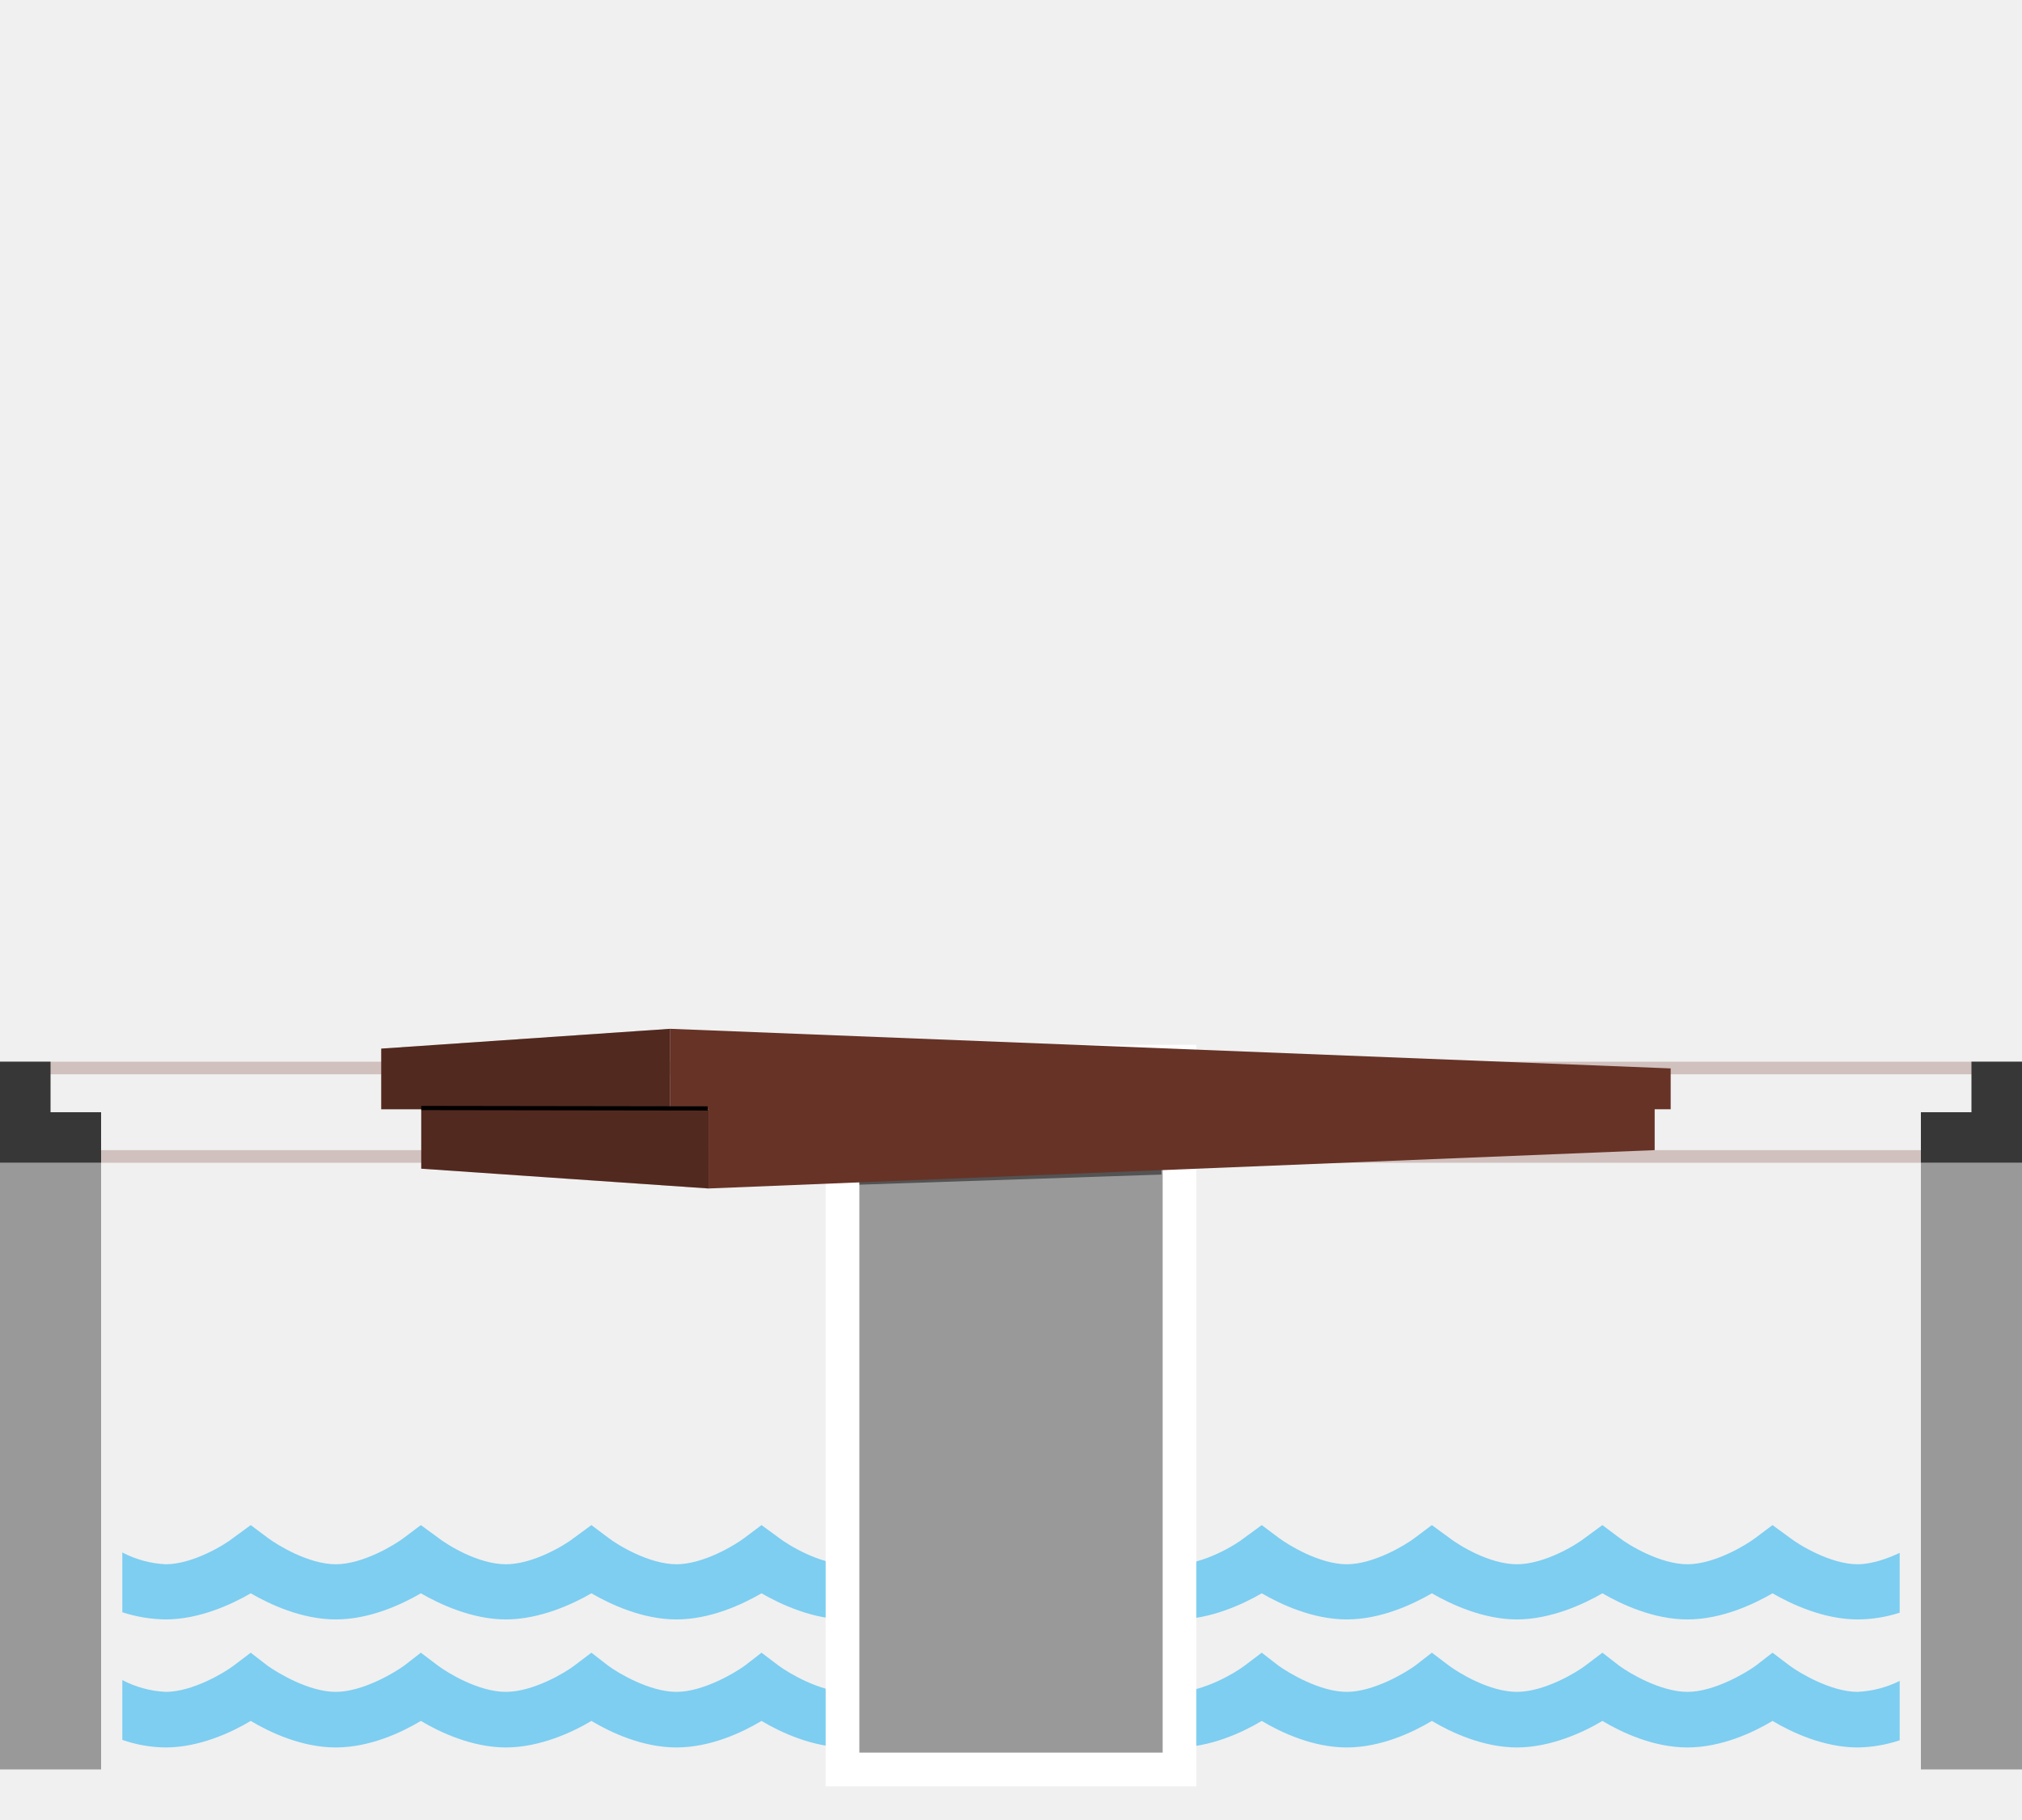
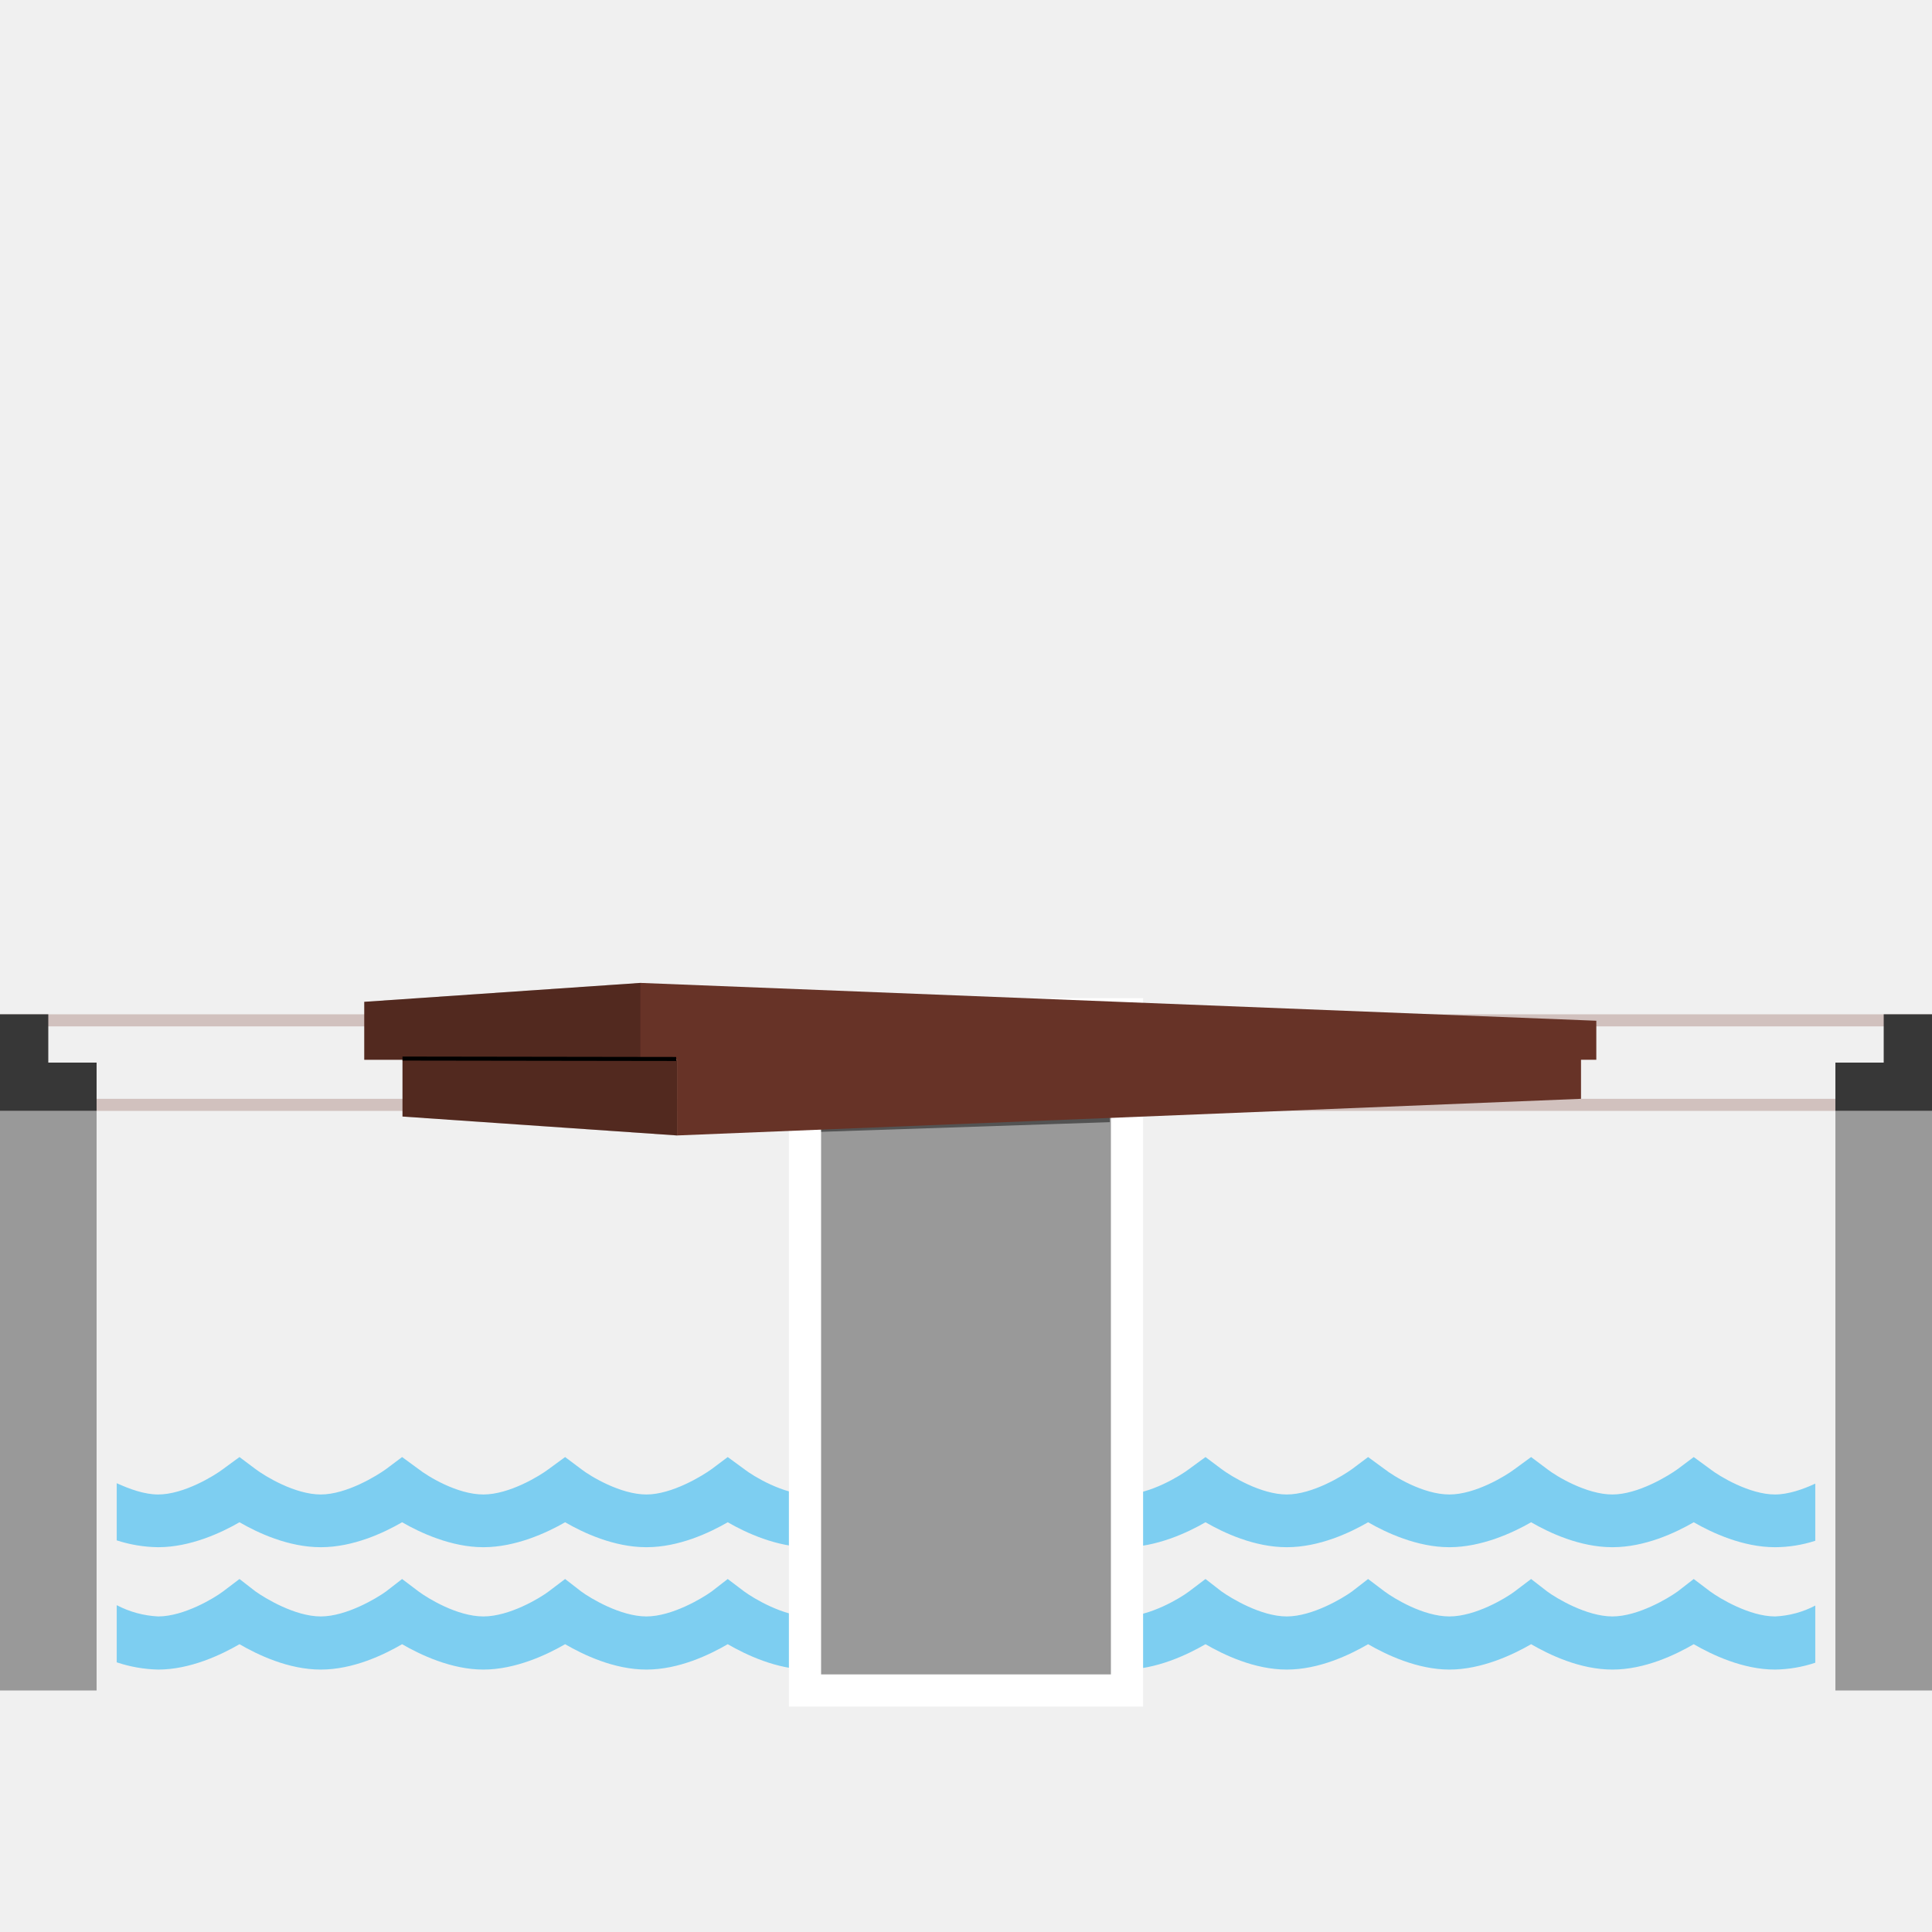
- <svg xmlns="http://www.w3.org/2000/svg" xmlns:xlink="http://www.w3.org/1999/xlink" id="77b4a7e7-2d79-496f-82ed-4352d0efadbc" data-name="Layer 1" width="480" height="432" viewBox="0 0 480 432">
-   <defs>
-     <symbol id="4c195016-b216-4e71-9183-ea4b94f823ed" data-name="golven" viewBox="0 0 182 52.8">
-       <path d="M155.9,33.4l-4.1-3.1-4,3.1c-2.2,1.6-9.8,6.2-16.2,6.2s-13.9-4.5-16.2-6.2l-4-3.1-4.1,3.1c-2.1,1.6-9.7,6.2-16.2,6.2S77.3,35.1,75,33.4l-4.1-3.1-4,3.1c-2.2,1.6-9.8,6.2-16.2,6.2s-13.8-4.5-16.2-6.2l-4-3.1-4.1,3.1c-2.1,1.6-9.7,6.2-16.1,6.2A24.8,24.8,0,0,1,0,36.8V51a31.8,31.8,0,0,0,10.3,1.8c8,0,15.7-3.6,20.2-6.3,4.5,2.7,12.1,6.3,20.2,6.3s15.7-3.6,20.2-6.3c4.5,2.7,12.2,6.3,20.2,6.3s15.8-3.6,20.3-6.3c4.5,2.7,12.1,6.3,20.2,6.3s15.7-3.6,20.2-6.3c4.5,2.7,12.2,6.3,20.2,6.3a32.8,32.8,0,0,0,10-1.7V37a25.1,25.1,0,0,1-10,2.6C165.7,39.6,158.2,35.1,155.9,33.4Z" fill="#7dcef1" />
-       <path d="M155.9,3l-4.1-3-4,3c-2.2,1.7-9.8,6.3-16.2,6.3S117.7,4.8,115.4,3l-4-3-4.1,3c-2.1,1.7-9.7,6.3-16.2,6.3S77.3,4.8,75,3L70.9,0l-4,3c-2.2,1.7-9.8,6.3-16.2,6.3S36.9,4.8,34.5,3l-4-3L26.4,3c-2.1,1.7-9.7,6.3-16.1,6.3A24.8,24.8,0,0,1,0,6.5V20.7a34.7,34.7,0,0,0,10.3,1.7c8,0,15.7-3.6,20.2-6.2,4.5,2.6,12.1,6.2,20.2,6.2s15.7-3.6,20.2-6.2c4.5,2.6,12.2,6.2,20.2,6.2s15.8-3.6,20.3-6.2c4.5,2.6,12.1,6.2,20.2,6.2s15.7-3.6,20.2-6.2c4.5,2.6,12.2,6.2,20.2,6.2a32.7,32.7,0,0,0,10-1.6V6.6c-3,1.4-6.7,2.7-10,2.7C165.7,9.3,158.2,4.8,155.9,3Z" fill="#7dcef1" />
-     </symbol>
-   </defs>
-   <line x1="480" y1="274.5" y2="274.5" fill="none" stroke="#d1c1be" stroke-miterlimit="10" stroke-width="3" />
-   <line y1="253.5" x2="480" y2="253.5" fill="none" stroke="#d1c1be" stroke-miterlimit="10" stroke-width="3" />
-   <g id="b48b933a-48ff-4ca5-8809-f83523314883" data-name="golfje">
-     <use width="182" height="52.78" transform="translate(29 362)" xlink:href="#4c195016-b216-4e71-9183-ea4b94f823ed" />
-     <use id="f722770a-b4fc-422e-af53-c51df2de2287" data-name="golven" width="182" height="52.78" transform="translate(269 362)" xlink:href="#4c195016-b216-4e71-9183-ea4b94f823ed" />
+ <svg xmlns="http://www.w3.org/2000/svg" data-name="Layer 1" height="480" viewBox="0 0 480 480" width="480">
+   <path fill="none" stroke="#d1c1be" stroke-miterlimit="10" stroke-width="3" d="M480 274.5H0M0 253.5h480" />
+   <g data-name="golfje" fill="#7dcef1">
+     <path d="M184.9 395.4l-4.1-3.1-4 3.1c-2.2 1.6-9.8 6.2-16.2 6.2s-13.9-4.5-16.2-6.2l-4-3.1-4.1 3.1c-2.1 1.6-9.7 6.2-16.2 6.2s-13.8-4.5-16.1-6.2l-4.1-3.1-4 3.1c-2.2 1.6-9.8 6.2-16.2 6.2s-13.8-4.5-16.2-6.2l-4-3.1-4.1 3.1c-2.1 1.6-9.7 6.2-16.1 6.2a24.8 24.8 0 0 1-10.3-2.8V413a34.8 34.8 0 0 0 10.3 1.8c8 0 15.7-3.7 20.2-6.3 4.5 2.6 12.1 6.3 20.2 6.3s15.7-3.7 20.2-6.3c4.5 2.6 12.2 6.3 20.2 6.3s15.8-3.7 20.3-6.3c4.5 2.6 12.1 6.3 20.2 6.3s15.7-3.7 20.2-6.3c4.5 2.6 12.2 6.3 20.2 6.3a32.8 32.8 0 0 0 10-1.7v-14.2a23.7 23.7 0 0 1-10 2.7c-6.3 0-13.8-4.5-16.1-6.2zM184.9 365l-4.1-3-4 3c-2.2 1.6-9.8 6.3-16.2 6.3s-13.9-4.5-16.2-6.3l-4-3-4.1 3c-2.1 1.6-9.7 6.3-16.2 6.3s-13.8-4.5-16.1-6.3l-4.1-3-4 3c-2.2 1.6-9.8 6.3-16.2 6.3s-13.8-4.5-16.2-6.3l-4-3-4.1 3c-2.1 1.6-9.7 6.3-16.1 6.3-3.5 0-7.2-1.4-10.3-2.8v14.2a34.7 34.7 0 0 0 10.3 1.7c8 0 15.7-3.6 20.2-6.2 4.5 2.6 12.1 6.2 20.2 6.2s15.7-3.6 20.2-6.2c4.5 2.6 12.2 6.2 20.2 6.2s15.8-3.6 20.3-6.2c4.5 2.6 12.1 6.2 20.2 6.2s15.7-3.6 20.2-6.2c4.5 2.6 12.2 6.2 20.2 6.2a32.7 32.7 0 0 0 10-1.6v-14.2c-3 1.4-6.7 2.7-10 2.7-6.3 0-13.8-4.5-16.1-6.3z" />
+     <g>
+       <path d="M424.9 395.4l-4.1-3.1-4 3.1c-2.2 1.6-9.8 6.2-16.2 6.2s-13.9-4.5-16.2-6.2l-4-3.1-4.1 3.1c-2.1 1.6-9.7 6.2-16.2 6.2s-13.8-4.5-16.1-6.2l-4.1-3.1-4 3.1c-2.2 1.6-9.8 6.2-16.2 6.2s-13.8-4.5-16.2-6.2l-4-3.1-4.1 3.1c-2.1 1.6-9.7 6.2-16.1 6.2a24.8 24.8 0 0 1-10.3-2.8V413a34.8 34.8 0 0 0 10.3 1.8c8 0 15.7-3.7 20.2-6.3 4.5 2.6 12.1 6.3 20.2 6.3s15.7-3.7 20.2-6.3c4.5 2.6 12.2 6.3 20.2 6.3s15.8-3.7 20.3-6.3c4.5 2.6 12.1 6.3 20.2 6.3s15.7-3.7 20.2-6.3c4.5 2.6 12.2 6.3 20.2 6.3a32.8 32.8 0 0 0 10-1.7v-14.2a23.7 23.7 0 0 1-10 2.7c-6.3 0-13.8-4.5-16.1-6.2zM424.9 365l-4.1-3-4 3c-2.2 1.6-9.8 6.3-16.2 6.3s-13.9-4.5-16.2-6.3l-4-3-4.1 3c-2.1 1.6-9.7 6.3-16.2 6.3s-13.8-4.5-16.1-6.3l-4.1-3-4 3c-2.2 1.6-9.8 6.3-16.2 6.3s-13.8-4.5-16.2-6.3l-4-3-4.1 3c-2.1 1.6-9.7 6.3-16.1 6.3-3.5 0-7.2-1.4-10.3-2.8v14.2a34.7 34.7 0 0 0 10.3 1.7c8 0 15.7-3.6 20.2-6.2 4.5 2.6 12.1 6.2 20.2 6.2s15.7-3.6 20.2-6.2c4.5 2.6 12.2 6.2 20.2 6.2s15.8-3.6 20.3-6.2c4.5 2.6 12.1 6.2 20.2 6.2s15.7-3.6 20.2-6.2c4.5 2.6 12.2 6.2 20.2 6.2a32.7 32.7 0 0 0 10-1.6v-14.2c-3 1.4-6.7 2.7-10 2.7-6.3 0-13.8-4.5-16.1-6.3z" />
+     </g>
  </g>
-   <rect y="276" width="24" height="144" fill="#999" />
-   <rect x="200" y="252" width="80" height="168" fill="#999" stroke="#fff" stroke-miterlimit="10" stroke-width="8" />
-   <rect x="456" y="276" width="24" height="144" fill="#999" />
-   <polygon points="0 276 12 276 24 276 24 264 12 264 12 252 0 252 0 264 0 276" fill="#373737" />
-   <polygon points="480 276 468 276 456 276 456 264 468 264 468 252 480 252 480 264 480 276" fill="#373737" />
-   <line x1="204" y1="280.2" x2="275.7" y2="277.8" fill="none" stroke="#535353" stroke-miterlimit="10" stroke-width="2" />
-   <polygon points="168.2 282.1 100 277.4 100 263.3 168.2 263.3 168.2 282.1" fill="#673327" />
-   <polygon points="396.6 253.6 396.6 263.3 392.8 263.3 392.8 273 168.2 282.1 168.2 263.3 159.1 263.3 159.1 244.2 396.6 253.6" fill="#673327" />
-   <polygon points="159.1 263.3 90.5 263.3 90.5 248.9 159.1 244.2 159.1 263.3" fill="#673327" />
-   <line x1="168" y1="263.1" x2="100" y2="263" fill="none" stroke="#000" stroke-miterlimit="10" />
-   <g opacity="0.2">
-     <polygon points="168.2 282.1 100 277.4 100 263.3 168.2 263.3 168.2 282.1" />
-   </g>
-   <g opacity="0.2">
-     <polygon points="159.1 263.3 90.5 263.3 90.5 248.9 159.1 244.2 159.1 263.3" />
-   </g>
+   <path fill="#999" d="M0 276h24v144H0z" />
+   <path fill="#999" stroke="#fff" stroke-miterlimit="10" stroke-width="8" d="M200 252h80v168h-80z" />
+   <path fill="#999" d="M456 276h24v144h-24z" />
+   <path fill="#373737" d="M0 276h24v-12H12v-12H0v24zM480 276h-24v-12h12v-12h12v24z" />
+   <path fill="none" stroke="#535353" stroke-miterlimit="10" stroke-width="2" d="M204 280.2l71.7-2.4" />
+   <path fill="#673327" d="M168.2 282.1l-68.2-4.7v-14.1h68.2v18.8z" />
+   <path fill="#673327" d="M396.6 253.6v9.7h-3.8v9.7l-224.6 9.1v-18.8h-9.1v-19.1l237.5 9.4zM159.1 263.3H90.5v-14.4l68.6-4.7v19.1z" />
+   <path fill="none" stroke="#000" stroke-miterlimit="10" d="M168 263.1l-68-.1" />
+   <path d="M168.2 282.1l-68.2-4.7v-14.1h68.2v18.8zM159.1 263.3H90.5v-14.4l68.6-4.7v19.1z" opacity=".2" />
+   <text font-family="RijksoverheidSansWebText-Bold, RijksoverheidSansWebText, sans-serif" font-size="24" font-weight="700" text-anchor="middle" x="120" y="465" />
+   <text font-family="RijksoverheidSansWebText-Bold, RijksoverheidSansWebText, sans-serif" font-size="24" font-weight="700" text-anchor="middle" x="360" y="465" />
</svg>
